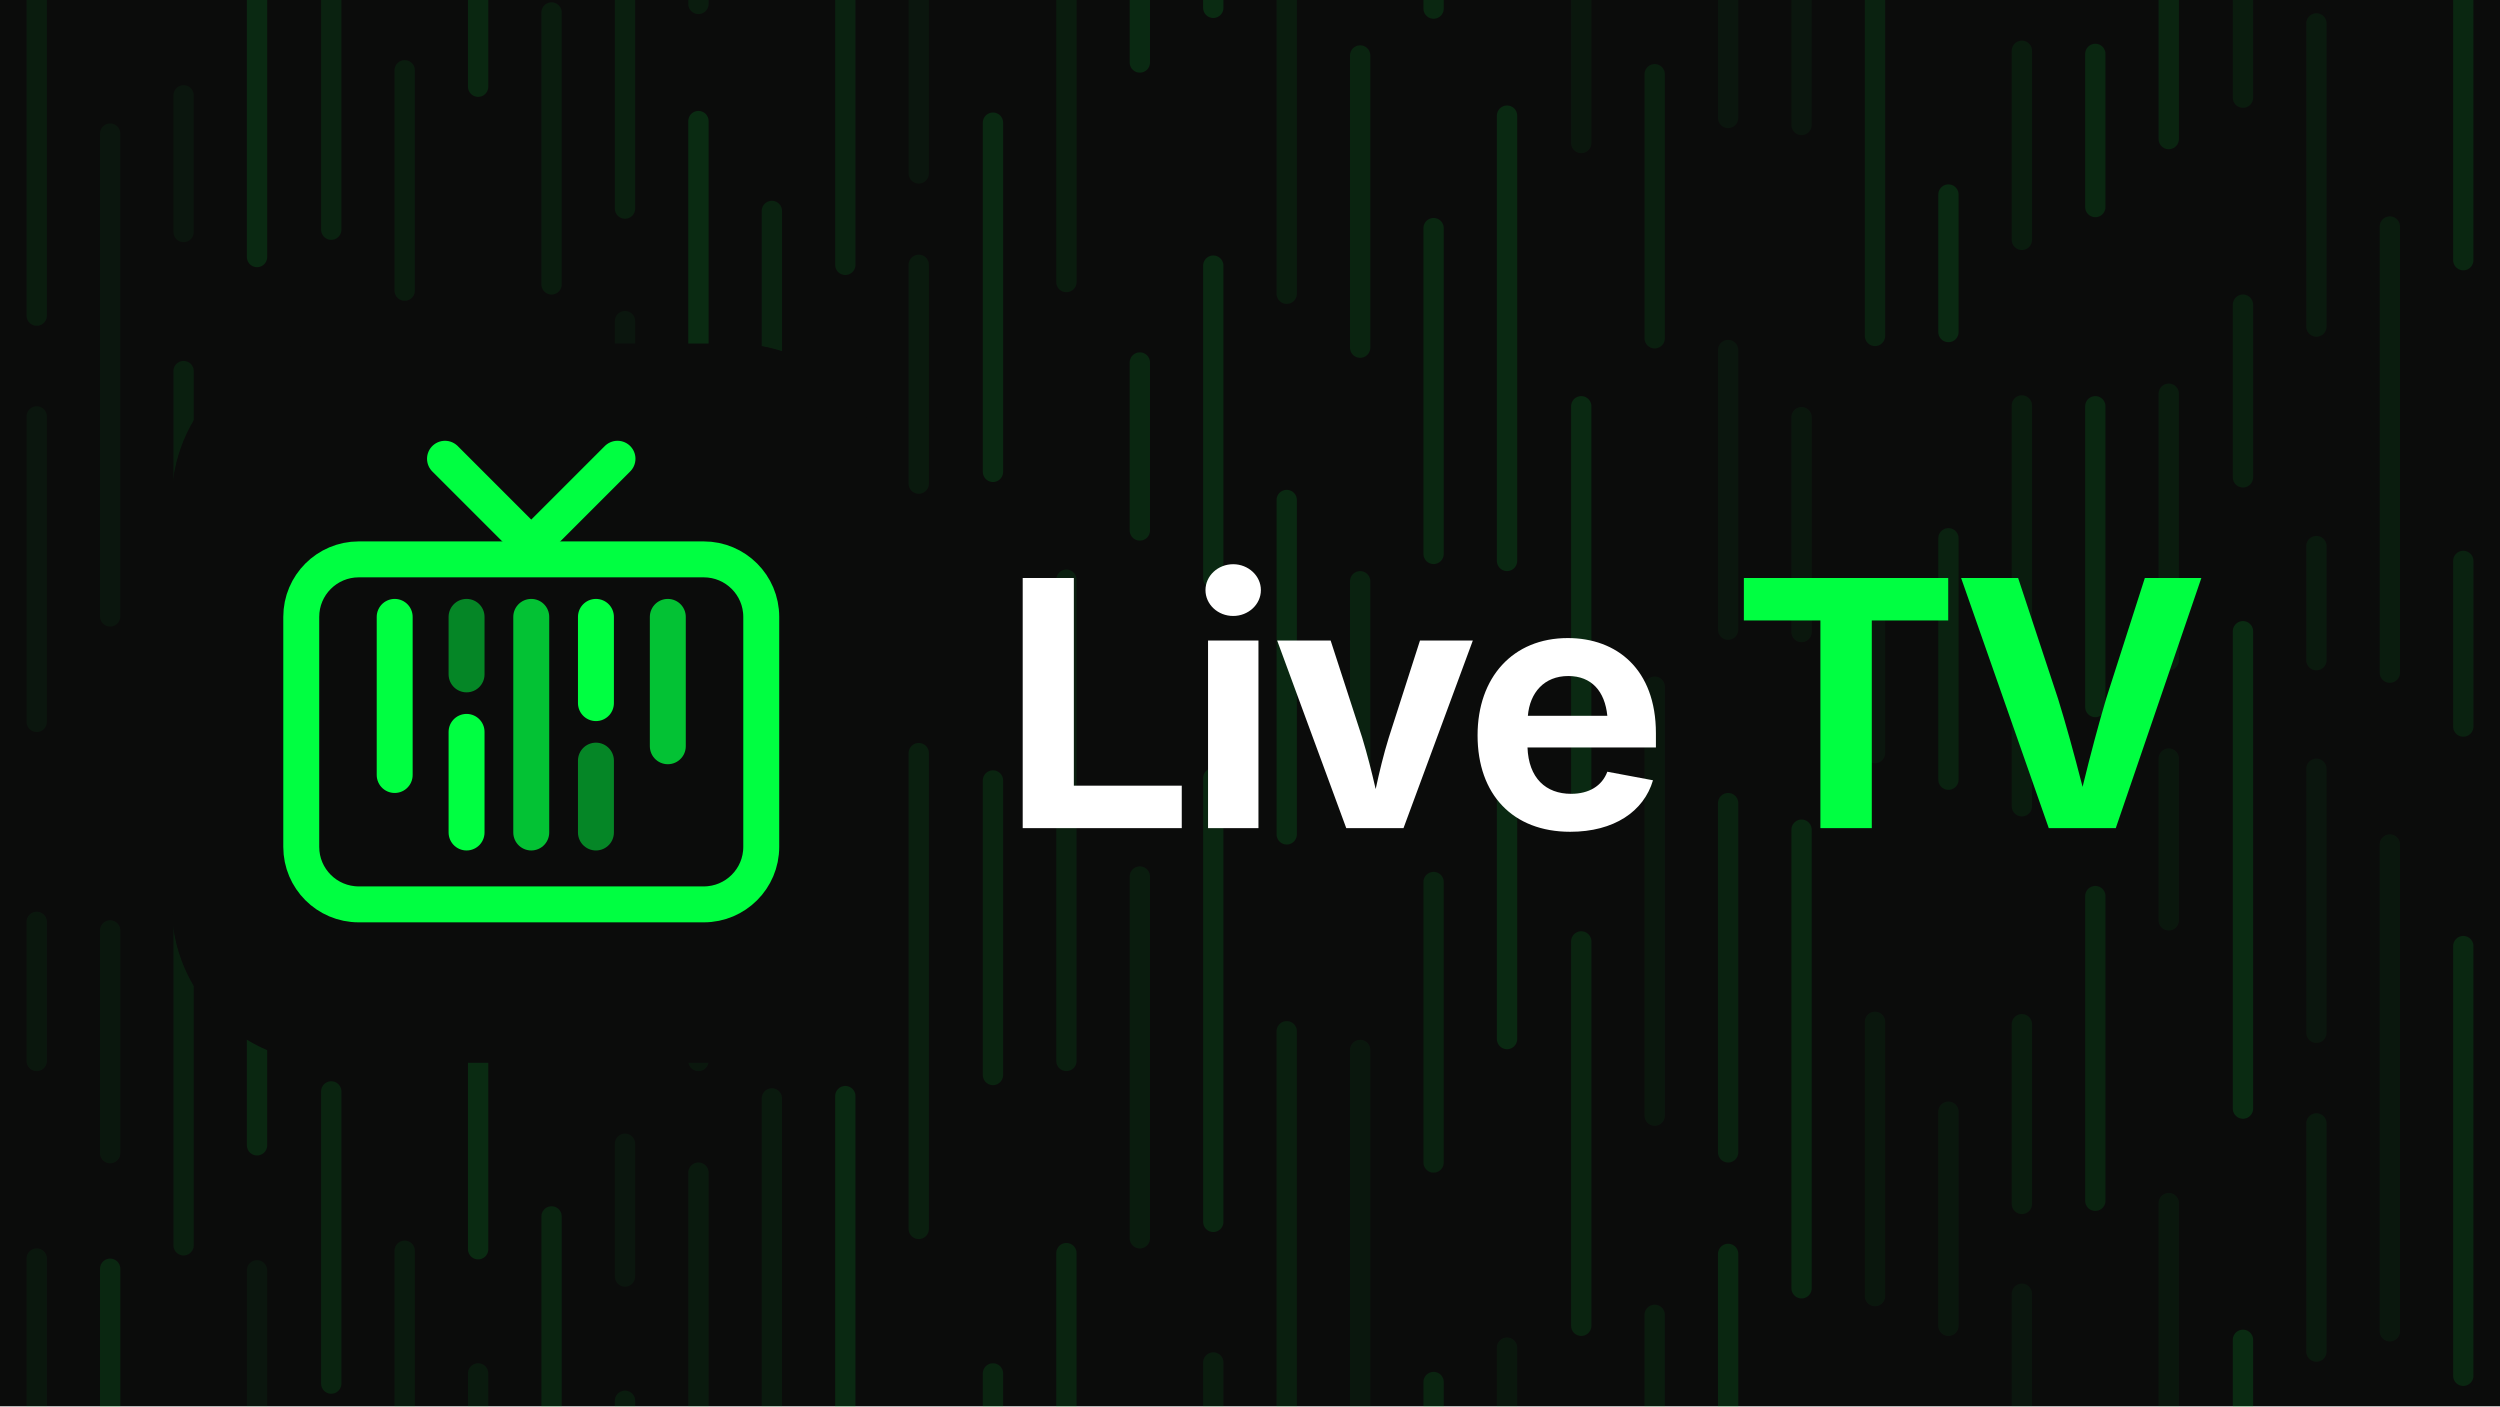
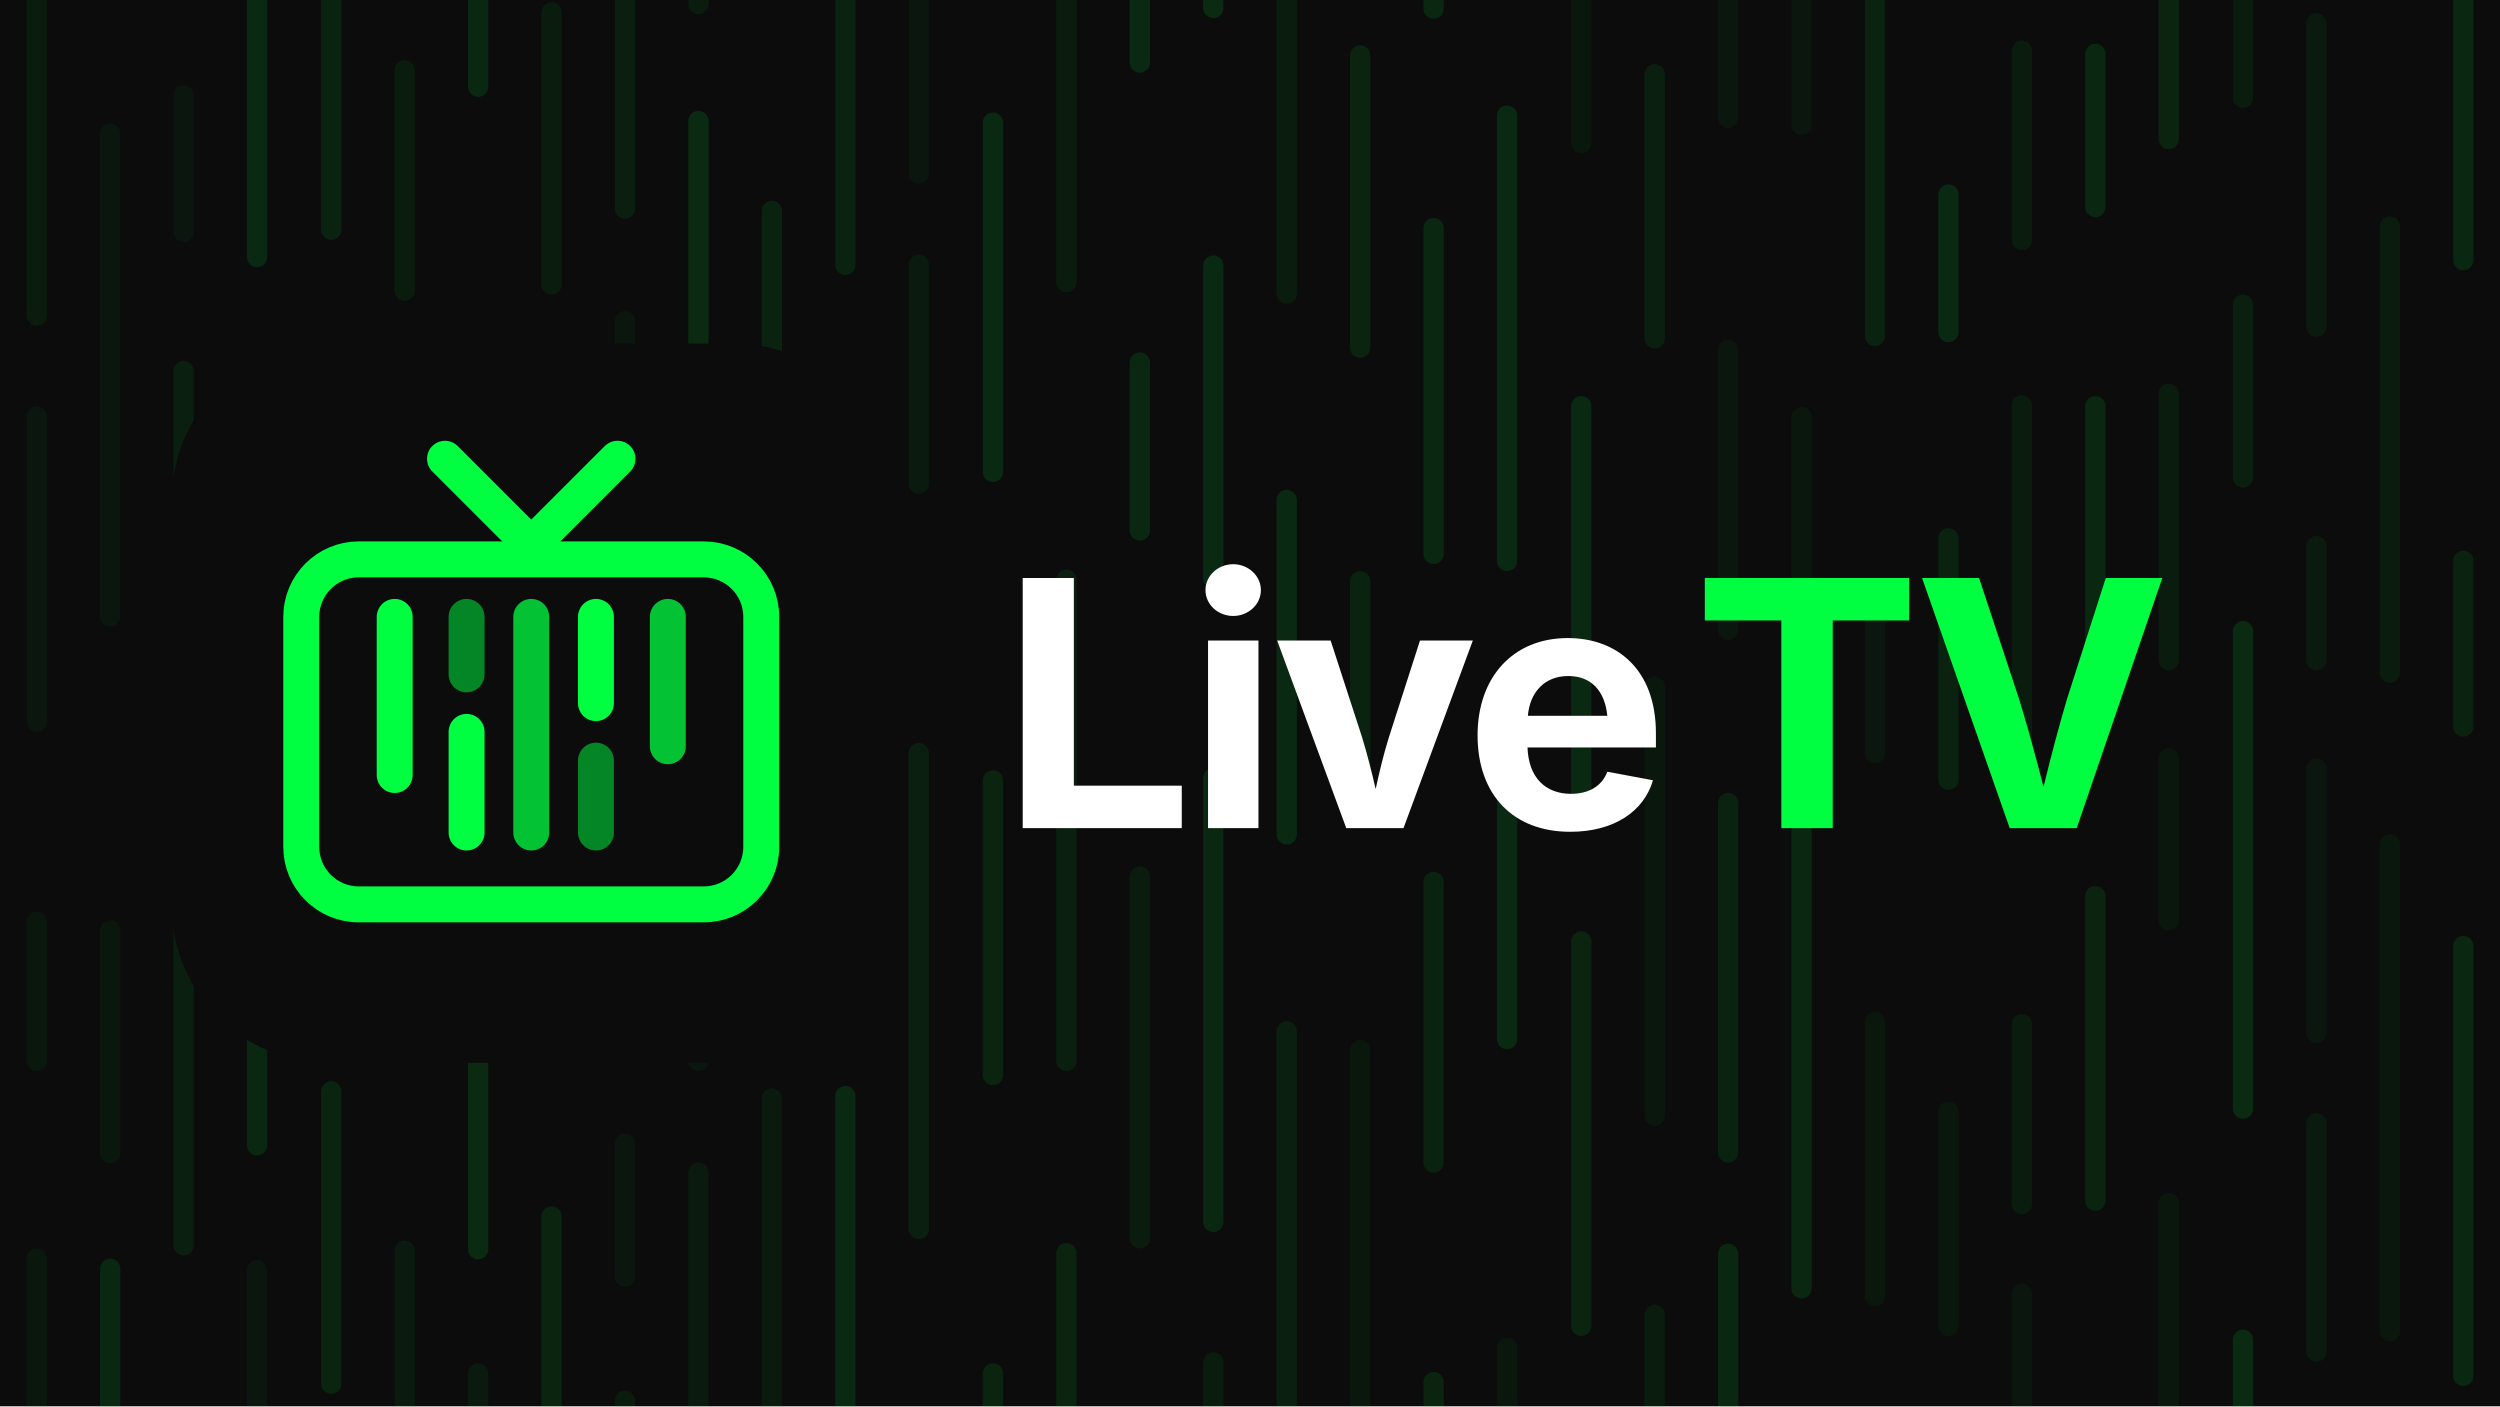
<svg xmlns="http://www.w3.org/2000/svg" width="320" height="180" viewBox="0 0 320 180">
  <rect width="320" height="180" fill="#0B0C0B" />
  <path d="M4.7 -35.0v21.7" stroke="#00FF41" stroke-width="2.6" stroke-linecap="round" opacity="0.10" />
  <path d="M4.7 0.0v40.4" stroke="#00FF41" stroke-width="2.6" stroke-linecap="round" opacity="0.07" />
  <path d="M4.7 53.3v39.1" stroke="#00FF41" stroke-width="2.6" stroke-linecap="round" opacity="0.04" />
  <path d="M4.7 118.0v17.8" stroke="#00FF41" stroke-width="2.6" stroke-linecap="round" opacity="0.05" />
  <path d="M4.7 161.1v54.6" stroke="#00FF41" stroke-width="2.6" stroke-linecap="round" opacity="0.05" />
  <path d="M14.1 -67.8v60.5" stroke="#00FF41" stroke-width="2.6" stroke-linecap="round" opacity="0.09" />
  <path d="M14.1 17.1v61.8" stroke="#00FF41" stroke-width="2.6" stroke-linecap="round" opacity="0.04" />
  <path d="M14.1 119.1v28.5" stroke="#00FF41" stroke-width="2.6" stroke-linecap="round" opacity="0.05" />
  <path d="M14.1 162.4v29.4" stroke="#00FF41" stroke-width="2.6" stroke-linecap="round" opacity="0.11" />
  <path d="M23.5 -62.8v45.5" stroke="#00FF41" stroke-width="2.6" stroke-linecap="round" opacity="0.07" />
  <path d="M23.5 12.2v17.5" stroke="#00FF41" stroke-width="2.6" stroke-linecap="round" opacity="0.04" />
  <path d="M23.5 47.5v47.5" stroke="#00FF41" stroke-width="2.6" stroke-linecap="round" opacity="0.08" />
  <path d="M23.5 116.5v42.9" stroke="#00FF41" stroke-width="2.6" stroke-linecap="round" opacity="0.08" />
  <path d="M32.9 -85.8v48.4" stroke="#00FF41" stroke-width="2.6" stroke-linecap="round" opacity="0.06" />
  <path d="M32.9 -7.0v39.9" stroke="#00FF41" stroke-width="2.6" stroke-linecap="round" opacity="0.12" />
  <path d="M32.9 68.7v28.4" stroke="#00FF41" stroke-width="2.6" stroke-linecap="round" opacity="0.13" />
  <path d="M32.9 111.9v34.7" stroke="#00FF41" stroke-width="2.6" stroke-linecap="round" opacity="0.11" />
  <path d="M32.9 162.6v38.2" stroke="#00FF41" stroke-width="2.6" stroke-linecap="round" opacity="0.04" />
  <path d="M42.4 -82.6v42.2" stroke="#00FF41" stroke-width="2.6" stroke-linecap="round" opacity="0.12" />
  <path d="M42.4 -18.8v48.2" stroke="#00FF41" stroke-width="2.6" stroke-linecap="round" opacity="0.09" />
  <path d="M42.4 60.0v36.6" stroke="#00FF41" stroke-width="2.6" stroke-linecap="round" opacity="0.12" />
  <path d="M42.4 139.7v37.4" stroke="#00FF41" stroke-width="2.6" stroke-linecap="round" opacity="0.10" />
  <path d="M51.8 -75.8v45.9" stroke="#00FF41" stroke-width="2.6" stroke-linecap="round" opacity="0.13" />
  <path d="M51.8 9.0v28.2" stroke="#00FF41" stroke-width="2.6" stroke-linecap="round" opacity="0.07" />
  <path d="M51.8 70.9v15.5" stroke="#00FF41" stroke-width="2.6" stroke-linecap="round" opacity="0.08" />
  <path d="M51.8 102.9v20.1" stroke="#00FF41" stroke-width="2.6" stroke-linecap="round" opacity="0.04" />
  <path d="M51.8 160.1v20.7" stroke="#00FF41" stroke-width="2.6" stroke-linecap="round" opacity="0.06" />
  <path d="M61.2 -94.1v18.3" stroke="#00FF41" stroke-width="2.6" stroke-linecap="round" opacity="0.08" />
  <path d="M61.2 -46.2v57.3" stroke="#00FF41" stroke-width="2.6" stroke-linecap="round" opacity="0.11" />
  <path d="M61.2 51.5v27.9" stroke="#00FF41" stroke-width="2.6" stroke-linecap="round" opacity="0.08" />
  <path d="M61.2 102.5v57.4" stroke="#00FF41" stroke-width="2.6" stroke-linecap="round" opacity="0.13" />
  <path d="M61.2 175.8v23.0" stroke="#00FF41" stroke-width="2.6" stroke-linecap="round" opacity="0.06" />
  <path d="M70.6 -52.4v43.0" stroke="#00FF41" stroke-width="2.6" stroke-linecap="round" opacity="0.06" />
  <path d="M70.6 1.6v34.8" stroke="#00FF41" stroke-width="2.6" stroke-linecap="round" opacity="0.07" />
  <path d="M70.6 66.5v60.7" stroke="#00FF41" stroke-width="2.6" stroke-linecap="round" opacity="0.10" />
  <path d="M70.6 155.7v44.4" stroke="#00FF41" stroke-width="2.6" stroke-linecap="round" opacity="0.10" />
  <path d="M80.0 -97.1v52.3" stroke="#00FF41" stroke-width="2.6" stroke-linecap="round" opacity="0.12" />
  <path d="M80.0 -6.8v33.5" stroke="#00FF41" stroke-width="2.6" stroke-linecap="round" opacity="0.08" />
  <path d="M80.0 41.1v45.2" stroke="#00FF41" stroke-width="2.6" stroke-linecap="round" opacity="0.04" />
  <path d="M80.0 99.4v24.5" stroke="#00FF41" stroke-width="2.6" stroke-linecap="round" opacity="0.05" />
  <path d="M80.0 146.4v17.0" stroke="#00FF41" stroke-width="2.6" stroke-linecap="round" opacity="0.04" />
  <path d="M80.0 179.3v19.3" stroke="#00FF41" stroke-width="2.6" stroke-linecap="round" opacity="0.07" />
  <path d="M89.4 -94.4v44.2" stroke="#00FF41" stroke-width="2.6" stroke-linecap="round" opacity="0.05" />
  <path d="M89.4 -30.8v31.3" stroke="#00FF41" stroke-width="2.6" stroke-linecap="round" opacity="0.07" />
  <path d="M89.4 15.5v55.7" stroke="#00FF41" stroke-width="2.6" stroke-linecap="round" opacity="0.13" />
  <path d="M89.4 97.9v37.9" stroke="#00FF41" stroke-width="2.6" stroke-linecap="round" opacity="0.05" />
  <path d="M89.4 150.1v31.1" stroke="#00FF41" stroke-width="2.6" stroke-linecap="round" opacity="0.06" />
  <path d="M98.8 -17.4v15.5" stroke="#00FF41" stroke-width="2.6" stroke-linecap="round" opacity="0.13" />
  <path d="M98.8 27.0v21.5" stroke="#00FF41" stroke-width="2.6" stroke-linecap="round" opacity="0.09" />
  <path d="M98.8 60.2v40.1" stroke="#00FF41" stroke-width="2.6" stroke-linecap="round" opacity="0.13" />
  <path d="M98.8 140.6v48.2" stroke="#00FF41" stroke-width="2.6" stroke-linecap="round" opacity="0.06" />
  <path d="M108.2 -18.0v51.9" stroke="#00FF41" stroke-width="2.6" stroke-linecap="round" opacity="0.09" />
  <path d="M108.2 71.3v30.4" stroke="#00FF41" stroke-width="2.6" stroke-linecap="round" opacity="0.06" />
  <path d="M108.2 140.3v62.3" stroke="#00FF41" stroke-width="2.6" stroke-linecap="round" opacity="0.12" />
  <path d="M117.6 -88.4v50.4" stroke="#00FF41" stroke-width="2.6" stroke-linecap="round" opacity="0.06" />
  <path d="M117.6 -9.5v31.7" stroke="#00FF41" stroke-width="2.6" stroke-linecap="round" opacity="0.04" />
  <path d="M117.6 33.9v28.0" stroke="#00FF41" stroke-width="2.6" stroke-linecap="round" opacity="0.06" />
  <path d="M117.6 96.4v60.9" stroke="#00FF41" stroke-width="2.6" stroke-linecap="round" opacity="0.08" />
  <path d="M127.1 -106.7v60.8" stroke="#00FF41" stroke-width="2.6" stroke-linecap="round" opacity="0.07" />
  <path d="M127.1 -27.6v25.4" stroke="#00FF41" stroke-width="2.6" stroke-linecap="round" opacity="0.06" />
  <path d="M127.1 15.7v44.7" stroke="#00FF41" stroke-width="2.6" stroke-linecap="round" opacity="0.12" />
  <path d="M127.1 99.9v37.7" stroke="#00FF41" stroke-width="2.6" stroke-linecap="round" opacity="0.10" />
  <path d="M127.1 175.8v18.5" stroke="#00FF41" stroke-width="2.6" stroke-linecap="round" opacity="0.10" />
  <path d="M136.5 -84.5v50.9" stroke="#00FF41" stroke-width="2.6" stroke-linecap="round" opacity="0.08" />
  <path d="M136.5 -16.7v52.8" stroke="#00FF41" stroke-width="2.6" stroke-linecap="round" opacity="0.07" />
  <path d="M136.5 74.2v61.6" stroke="#00FF41" stroke-width="2.6" stroke-linecap="round" opacity="0.08" />
  <path d="M136.5 160.4v60.4" stroke="#00FF41" stroke-width="2.6" stroke-linecap="round" opacity="0.10" />
  <path d="M145.9 -13.7v21.7" stroke="#00FF41" stroke-width="2.6" stroke-linecap="round" opacity="0.12" />
  <path d="M145.9 46.4v21.5" stroke="#00FF41" stroke-width="2.6" stroke-linecap="round" opacity="0.11" />
  <path d="M145.9 112.2v46.3" stroke="#00FF41" stroke-width="2.6" stroke-linecap="round" opacity="0.07" />
  <path d="M155.3 -14.1v15.1" stroke="#00FF41" stroke-width="2.6" stroke-linecap="round" opacity="0.13" />
  <path d="M155.3 34.0v40.0" stroke="#00FF41" stroke-width="2.6" stroke-linecap="round" opacity="0.12" />
  <path d="M155.3 99.6v56.8" stroke="#00FF41" stroke-width="2.6" stroke-linecap="round" opacity="0.11" />
  <path d="M155.3 174.4v26.6" stroke="#00FF41" stroke-width="2.6" stroke-linecap="round" opacity="0.07" />
  <path d="M164.7 -63.3v27.0" stroke="#00FF41" stroke-width="2.6" stroke-linecap="round" opacity="0.08" />
  <path d="M164.7 -21.0v58.6" stroke="#00FF41" stroke-width="2.6" stroke-linecap="round" opacity="0.07" />
  <path d="M164.7 64.0v42.8" stroke="#00FF41" stroke-width="2.6" stroke-linecap="round" opacity="0.12" />
  <path d="M164.7 132.0v59.0" stroke="#00FF41" stroke-width="2.6" stroke-linecap="round" opacity="0.08" />
  <path d="M174.1 -56.5v15.3" stroke="#00FF41" stroke-width="2.6" stroke-linecap="round" opacity="0.08" />
  <path d="M174.1 -24.2v14.6" stroke="#00FF41" stroke-width="2.6" stroke-linecap="round" opacity="0.11" />
  <path d="M174.1 7.1v37.4" stroke="#00FF41" stroke-width="2.6" stroke-linecap="round" opacity="0.10" />
  <path d="M174.1 74.4v30.2" stroke="#00FF41" stroke-width="2.6" stroke-linecap="round" opacity="0.09" />
  <path d="M174.1 134.4v52.5" stroke="#00FF41" stroke-width="2.6" stroke-linecap="round" opacity="0.05" />
  <path d="M183.5 -26.8v27.9" stroke="#00FF41" stroke-width="2.6" stroke-linecap="round" opacity="0.11" />
  <path d="M183.5 29.2v41.7" stroke="#00FF41" stroke-width="2.6" stroke-linecap="round" opacity="0.11" />
  <path d="M183.5 112.9v35.9" stroke="#00FF41" stroke-width="2.6" stroke-linecap="round" opacity="0.09" />
  <path d="M183.5 176.9v39.3" stroke="#00FF41" stroke-width="2.6" stroke-linecap="round" opacity="0.10" />
  <path d="M192.9 -57.6v37.6" stroke="#00FF41" stroke-width="2.6" stroke-linecap="round" opacity="0.12" />
  <path d="M192.9 14.8v57.0" stroke="#00FF41" stroke-width="2.6" stroke-linecap="round" opacity="0.12" />
  <path d="M192.9 91.4v41.6" stroke="#00FF41" stroke-width="2.6" stroke-linecap="round" opacity="0.12" />
  <path d="M192.9 172.5v21.1" stroke="#00FF41" stroke-width="2.6" stroke-linecap="round" opacity="0.05" />
  <path d="M202.4 -7.8v26.1" stroke="#00FF41" stroke-width="2.6" stroke-linecap="round" opacity="0.05" />
  <path d="M202.4 52.0v52.5" stroke="#00FF41" stroke-width="2.6" stroke-linecap="round" opacity="0.12" />
  <path d="M202.4 120.5v49.2" stroke="#00FF41" stroke-width="2.6" stroke-linecap="round" opacity="0.10" />
  <path d="M211.8 -95.3v61.4" stroke="#00FF41" stroke-width="2.6" stroke-linecap="round" opacity="0.06" />
  <path d="M211.8 9.5v33.8" stroke="#00FF41" stroke-width="2.6" stroke-linecap="round" opacity="0.08" />
  <path d="M211.8 87.9v54.9" stroke="#00FF41" stroke-width="2.6" stroke-linecap="round" opacity="0.05" />
  <path d="M211.8 168.3v39.5" stroke="#00FF41" stroke-width="2.6" stroke-linecap="round" opacity="0.07" />
  <path d="M221.2 -34.4v49.5" stroke="#00FF41" stroke-width="2.6" stroke-linecap="round" opacity="0.04" />
  <path d="M221.2 44.8v35.8" stroke="#00FF41" stroke-width="2.6" stroke-linecap="round" opacity="0.04" />
  <path d="M221.2 102.8v44.7" stroke="#00FF41" stroke-width="2.6" stroke-linecap="round" opacity="0.09" />
  <path d="M221.2 160.5v62.3" stroke="#00FF41" stroke-width="2.6" stroke-linecap="round" opacity="0.11" />
  <path d="M230.6 -11.3v27.3" stroke="#00FF41" stroke-width="2.6" stroke-linecap="round" opacity="0.04" />
  <path d="M230.6 53.4v27.5" stroke="#00FF41" stroke-width="2.6" stroke-linecap="round" opacity="0.05" />
  <path d="M230.6 106.2v58.7" stroke="#00FF41" stroke-width="2.6" stroke-linecap="round" opacity="0.11" />
  <path d="M240.0 -16.1v59.1" stroke="#00FF41" stroke-width="2.6" stroke-linecap="round" opacity="0.09" />
  <path d="M240.0 77.7v18.7" stroke="#00FF41" stroke-width="2.6" stroke-linecap="round" opacity="0.04" />
  <path d="M240.0 130.8v35.1" stroke="#00FF41" stroke-width="2.6" stroke-linecap="round" opacity="0.05" />
  <path d="M249.4 -68.5v53.4" stroke="#00FF41" stroke-width="2.6" stroke-linecap="round" opacity="0.05" />
  <path d="M249.4 24.9v17.6" stroke="#00FF41" stroke-width="2.6" stroke-linecap="round" opacity="0.12" />
  <path d="M249.4 68.9v30.9" stroke="#00FF41" stroke-width="2.6" stroke-linecap="round" opacity="0.09" />
  <path d="M249.4 142.3v27.4" stroke="#00FF41" stroke-width="2.6" stroke-linecap="round" opacity="0.05" />
  <path d="M258.8 -25.8v19.7" stroke="#00FF41" stroke-width="2.6" stroke-linecap="round" opacity="0.05" />
  <path d="M258.8 6.5v24.2" stroke="#00FF41" stroke-width="2.6" stroke-linecap="round" opacity="0.07" />
  <path d="M258.8 51.9v51.3" stroke="#00FF41" stroke-width="2.6" stroke-linecap="round" opacity="0.07" />
  <path d="M258.8 131.1v23.0" stroke="#00FF41" stroke-width="2.6" stroke-linecap="round" opacity="0.07" />
  <path d="M258.8 165.6v26.6" stroke="#00FF41" stroke-width="2.6" stroke-linecap="round" opacity="0.04" />
  <path d="M268.2 -59.5v23.6" stroke="#00FF41" stroke-width="2.6" stroke-linecap="round" opacity="0.08" />
  <path d="M268.2 6.9v19.6" stroke="#00FF41" stroke-width="2.6" stroke-linecap="round" opacity="0.11" />
  <path d="M268.2 52.0v38.5" stroke="#00FF41" stroke-width="2.6" stroke-linecap="round" opacity="0.11" />
  <path d="M268.2 114.7v39.0" stroke="#00FF41" stroke-width="2.6" stroke-linecap="round" opacity="0.10" />
  <path d="M277.6 -37.0v54.8" stroke="#00FF41" stroke-width="2.6" stroke-linecap="round" opacity="0.10" />
  <path d="M277.6 50.4v34.1" stroke="#00FF41" stroke-width="2.6" stroke-linecap="round" opacity="0.07" />
  <path d="M277.6 97.1v20.7" stroke="#00FF41" stroke-width="2.6" stroke-linecap="round" opacity="0.05" />
  <path d="M277.6 154.0v26.8" stroke="#00FF41" stroke-width="2.6" stroke-linecap="round" opacity="0.05" />
  <path d="M287.1 -90.9v56.7" stroke="#00FF41" stroke-width="2.6" stroke-linecap="round" opacity="0.10" />
  <path d="M287.1 -13.7v26.2" stroke="#00FF41" stroke-width="2.6" stroke-linecap="round" opacity="0.07" />
  <path d="M287.1 39.0v22.1" stroke="#00FF41" stroke-width="2.6" stroke-linecap="round" opacity="0.08" />
  <path d="M287.1 80.8v61.1" stroke="#00FF41" stroke-width="2.6" stroke-linecap="round" opacity="0.13" />
  <path d="M287.1 171.5v26.3" stroke="#00FF41" stroke-width="2.6" stroke-linecap="round" opacity="0.13" />
  <path d="M296.5 -38.5v14.5" stroke="#00FF41" stroke-width="2.6" stroke-linecap="round" opacity="0.07" />
  <path d="M296.5 3.0v38.8" stroke="#00FF41" stroke-width="2.6" stroke-linecap="round" opacity="0.06" />
  <path d="M296.5 69.9v14.6" stroke="#00FF41" stroke-width="2.6" stroke-linecap="round" opacity="0.06" />
  <path d="M296.5 98.4v33.8" stroke="#00FF41" stroke-width="2.6" stroke-linecap="round" opacity="0.04" />
  <path d="M296.5 143.8v29.2" stroke="#00FF41" stroke-width="2.6" stroke-linecap="round" opacity="0.06" />
  <path d="M305.9 -57.2v50.9" stroke="#00FF41" stroke-width="2.6" stroke-linecap="round" opacity="0.10" />
  <path d="M305.9 29.0v57.1" stroke="#00FF41" stroke-width="2.6" stroke-linecap="round" opacity="0.07" />
  <path d="M305.9 108.1v62.3" stroke="#00FF41" stroke-width="2.6" stroke-linecap="round" opacity="0.05" />
  <path d="M315.3 -69.5v16.5" stroke="#00FF41" stroke-width="2.6" stroke-linecap="round" opacity="0.12" />
  <path d="M315.3 -11.6v44.9" stroke="#00FF41" stroke-width="2.6" stroke-linecap="round" opacity="0.11" />
  <path d="M315.3 71.8v21.2" stroke="#00FF41" stroke-width="2.6" stroke-linecap="round" opacity="0.09" />
  <path d="M315.3 121.1v55.0" stroke="#00FF41" stroke-width="2.6" stroke-linecap="round" opacity="0.11" />
  <rect x="22" y="44" width="92" height="92" rx="20" fill="#0B0C0B" />
  <g transform="translate(22 44) scale(0.92)">
    <rect width="100" height="100" rx="22" fill="#0B0C0B" />
    <rect x="18" y="30" width="64" height="48" rx="8" fill="none" stroke="#00FF41" stroke-width="5" />
    <g stroke="#00FF41" stroke-width="5" stroke-linecap="round">
      <path d="M31 38v22" />
      <path d="M41 38v8" opacity=".5" />
      <path d="M41 54v14" />
      <path d="M50 38v30" opacity=".75" />
      <path d="M59 38v12" />
      <path d="M59 58v10" opacity=".5" />
      <path d="M69 38v18" opacity=".75" />
    </g>
    <path d="M38 16l12 12 12-12" fill="none" stroke="#00FF41" stroke-width="5" stroke-linecap="round" stroke-linejoin="round" />
  </g>
-   <text x="128" y="106" font-family="Inter, 'Segoe UI', sans-serif" font-weight="700" font-size="44" fill="#FFFFFF" letter-spacing="-1">Live<tspan fill="#00FF41" dx="8">TV</tspan>
+   <text x="128" y="106" font-family="Inter, 'Segoe UI', sans-serif" font-weight="700" font-size="44" fill="#FFFFFF" letter-spacing="-1">Live<tspan fill="#00FF41" dx="3">TV</tspan>
  </text>
</svg>
